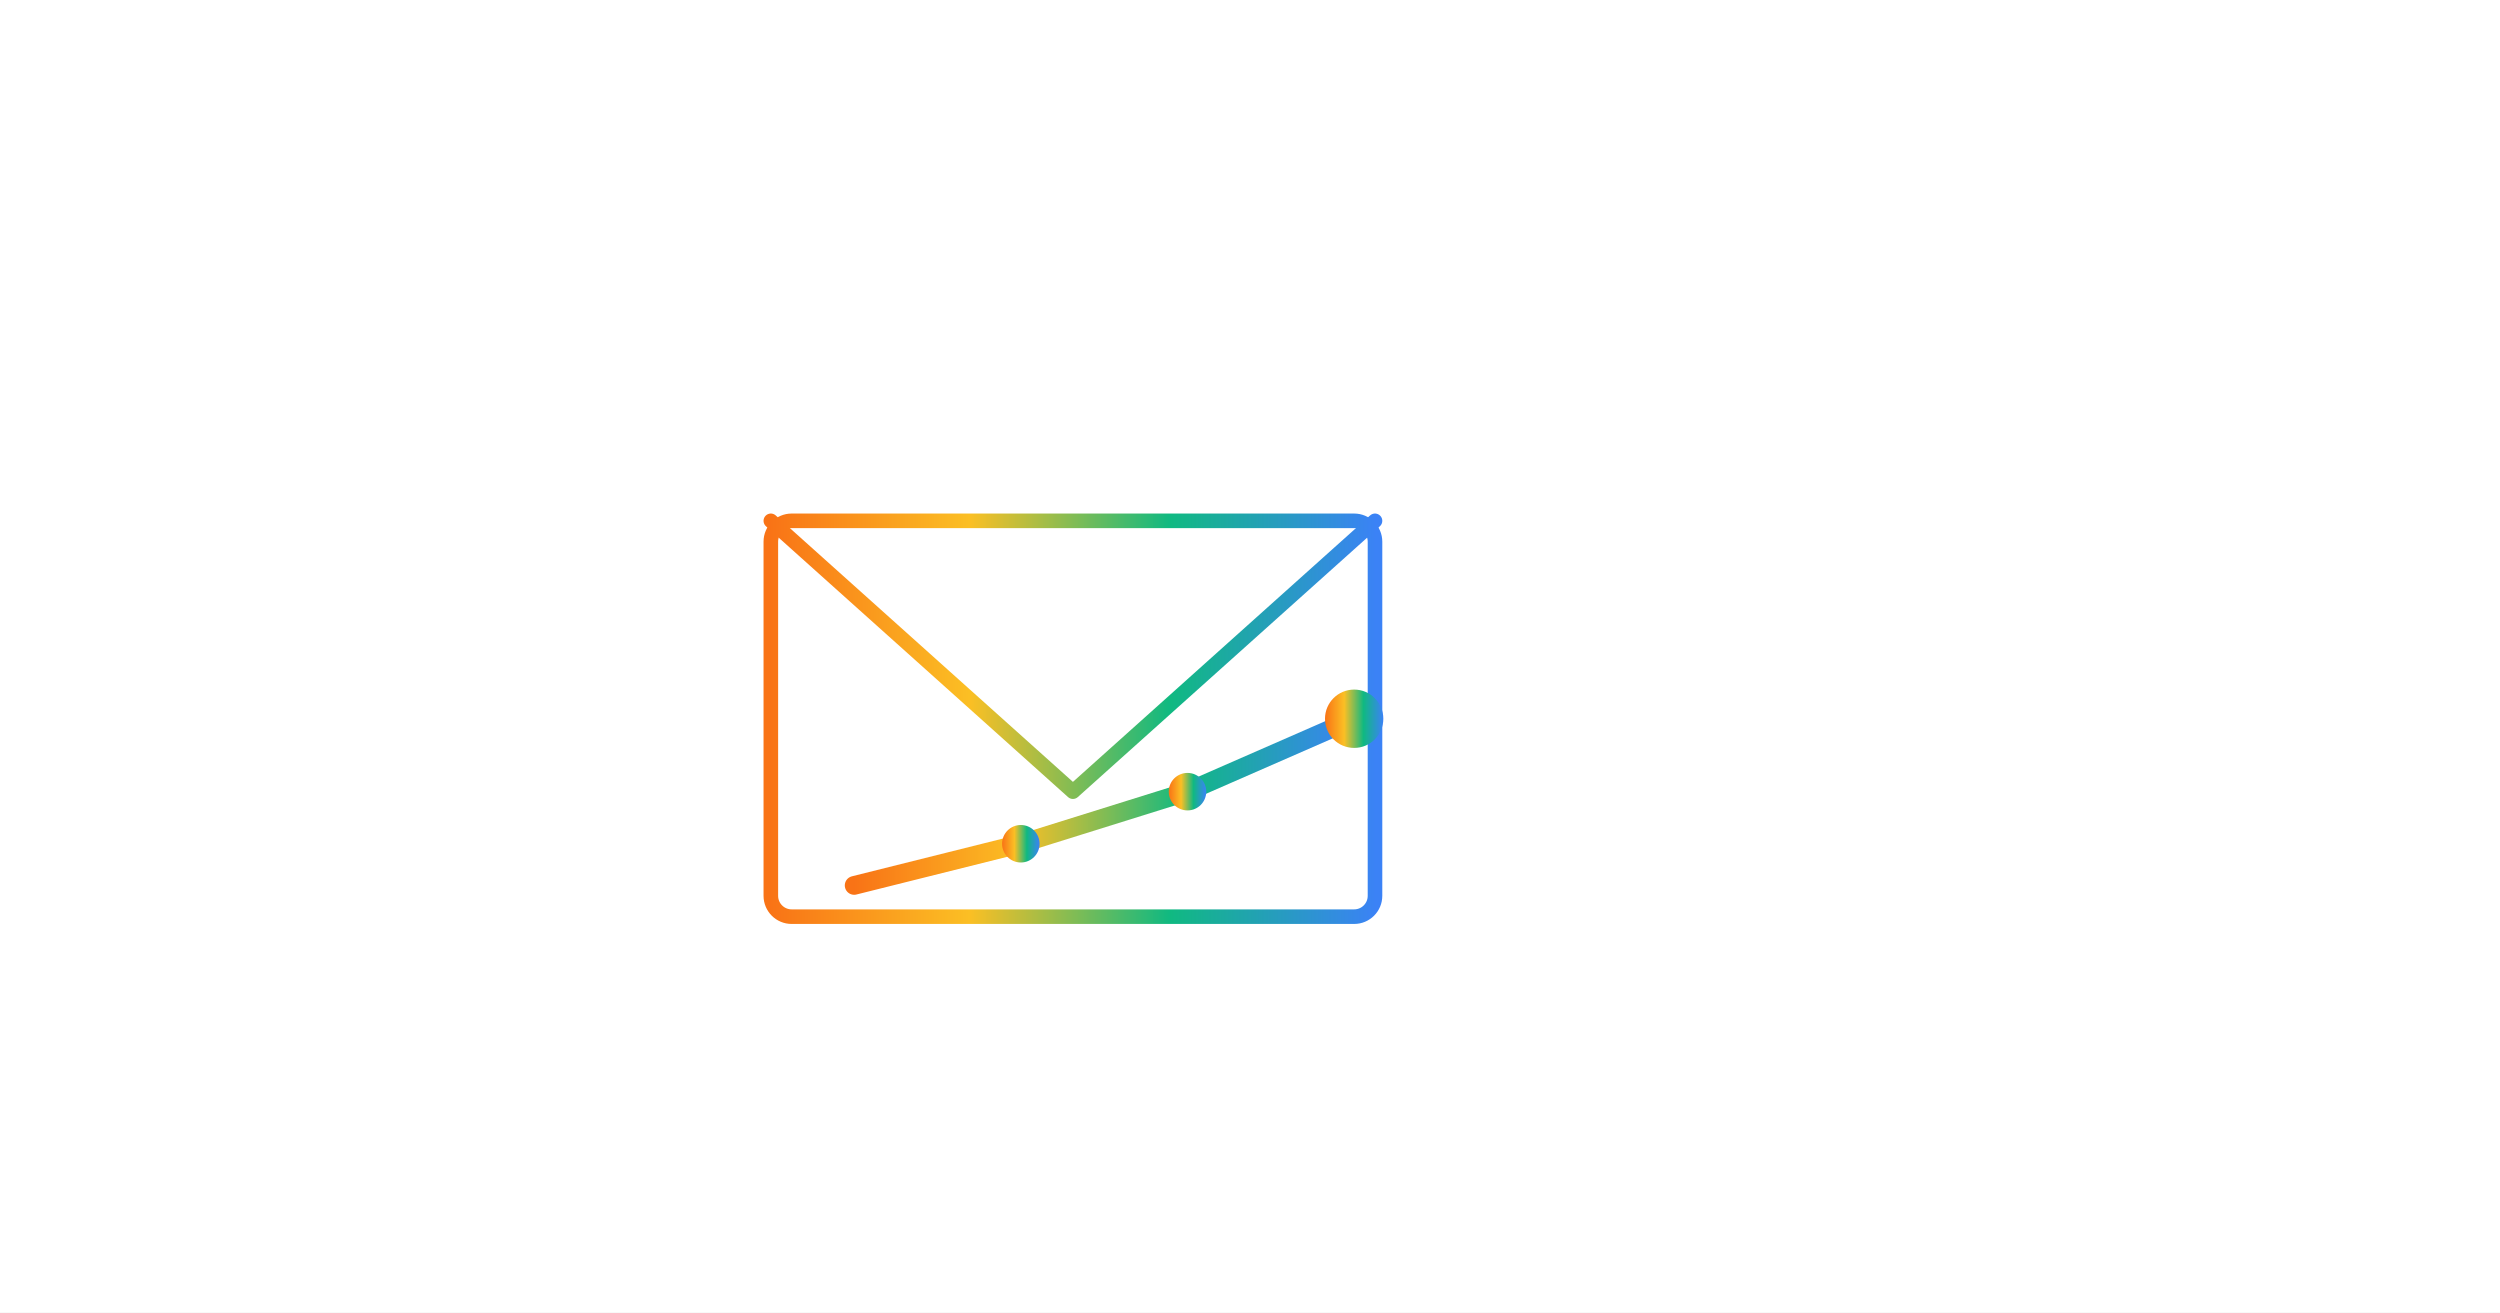
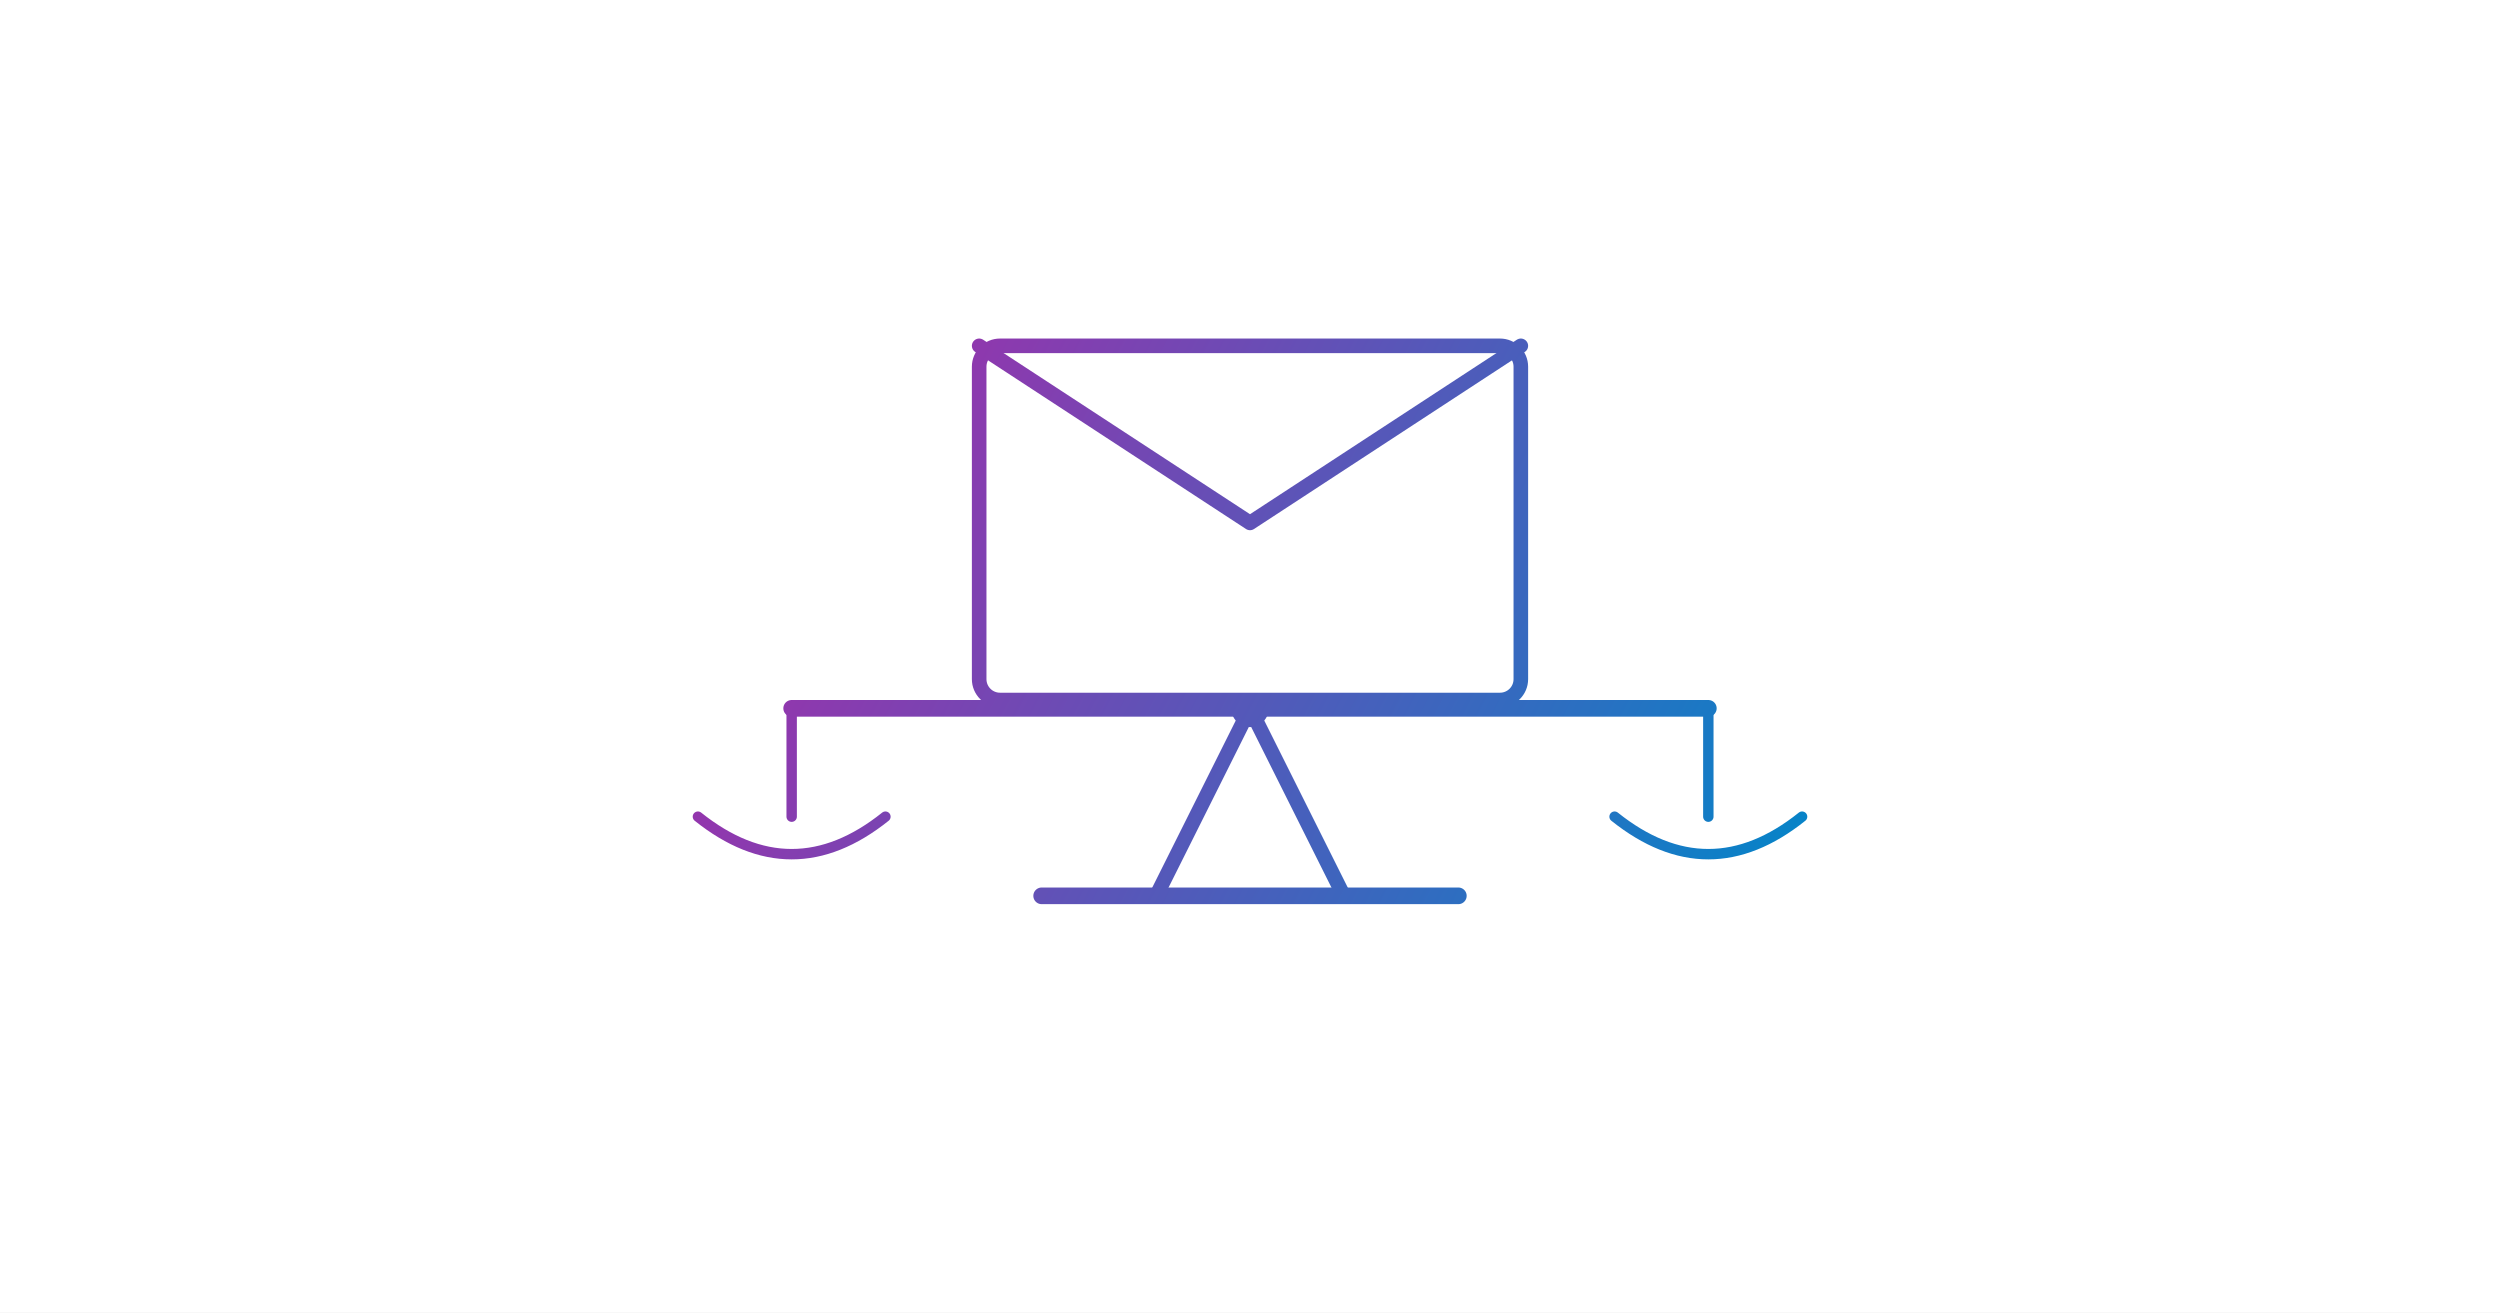
<svg xmlns="http://www.w3.org/2000/svg" width="1200" height="630" viewBox="0 0 1200 630">
  <rect width="1200" height="630" fill="#FFFFFF" />
  <defs>
-     <linearGradient id="gradNewsletterThumb" x1="0%" y1="0%" x2="100%" y2="0%">
-       <stop offset="0%" style="stop-color:#F97316" />
-       <stop offset="33%" style="stop-color:#FBBF24" />
-       <stop offset="66%" style="stop-color:#10B981" />
-       <stop offset="100%" style="stop-color:#3B82F6" />
+     <linearGradient id="gradNewsletterThumb" gradientUnits="userSpaceOnUse" x1="330" y1="160" x2="870" y2="440">
+       <stop offset="0%" style="stop-color:#b324a7" />
+       <stop offset="100%" style="stop-color:#0087c9" />
    </linearGradient>
  </defs>
-   <g transform="translate(600, 330)">
-     <rect x="-230" y="-80" width="290" height="190" rx="10" fill="none" stroke="url(#gradNewsletterThumb)" stroke-width="7" />
-     <polyline points="-230,-80 -85,50 60,-80" fill="none" stroke="url(#gradNewsletterThumb)" stroke-width="7" stroke-linejoin="round" stroke-linecap="round" />
-     <polyline points="-190,95 -110,75 -30,50 50,15" fill="none" stroke="url(#gradNewsletterThumb)" stroke-width="9" stroke-linecap="round" stroke-linejoin="round" />
-     <circle cx="-110" cy="75" r="9" fill="url(#gradNewsletterThumb)" />
-     <circle cx="-30" cy="50" r="9" fill="url(#gradNewsletterThumb)" />
-     <circle cx="50" cy="15" r="14" fill="url(#gradNewsletterThumb)" />
+   <g>
+     <line x1="500" y1="430" x2="700" y2="430" stroke="url(#gradNewsletterThumb)" stroke-width="8" stroke-linecap="round" />
+     <polygon points="600,340 555,430 645,430" fill="none" stroke="url(#gradNewsletterThumb)" stroke-width="7" stroke-linejoin="round" />
+     <line x1="380" y1="340" x2="820" y2="340" stroke="url(#gradNewsletterThumb)" stroke-width="8" stroke-linecap="round" />
+     <circle cx="600" cy="340" r="9" fill="url(#gradNewsletterThumb)" />
+     <line x1="380" y1="340" x2="380" y2="392" stroke="url(#gradNewsletterThumb)" stroke-width="5" stroke-linecap="round" />
+     <path d="M335,392 Q380,428 425,392" fill="none" stroke="url(#gradNewsletterThumb)" stroke-width="5" stroke-linecap="round" />
+     <line x1="820" y1="340" x2="820" y2="392" stroke="url(#gradNewsletterThumb)" stroke-width="5" stroke-linecap="round" />
+     <path d="M775,392 Q820,428 865,392" fill="none" stroke="url(#gradNewsletterThumb)" stroke-width="5" stroke-linecap="round" />
+     <rect x="470" y="166" width="260" height="170" rx="10" fill="#FFFFFF" stroke="url(#gradNewsletterThumb)" stroke-width="7" />
+     <polyline points="470,166 600,251 730,166" fill="none" stroke="url(#gradNewsletterThumb)" stroke-width="7" stroke-linejoin="round" stroke-linecap="round" />
  </g>
</svg>
